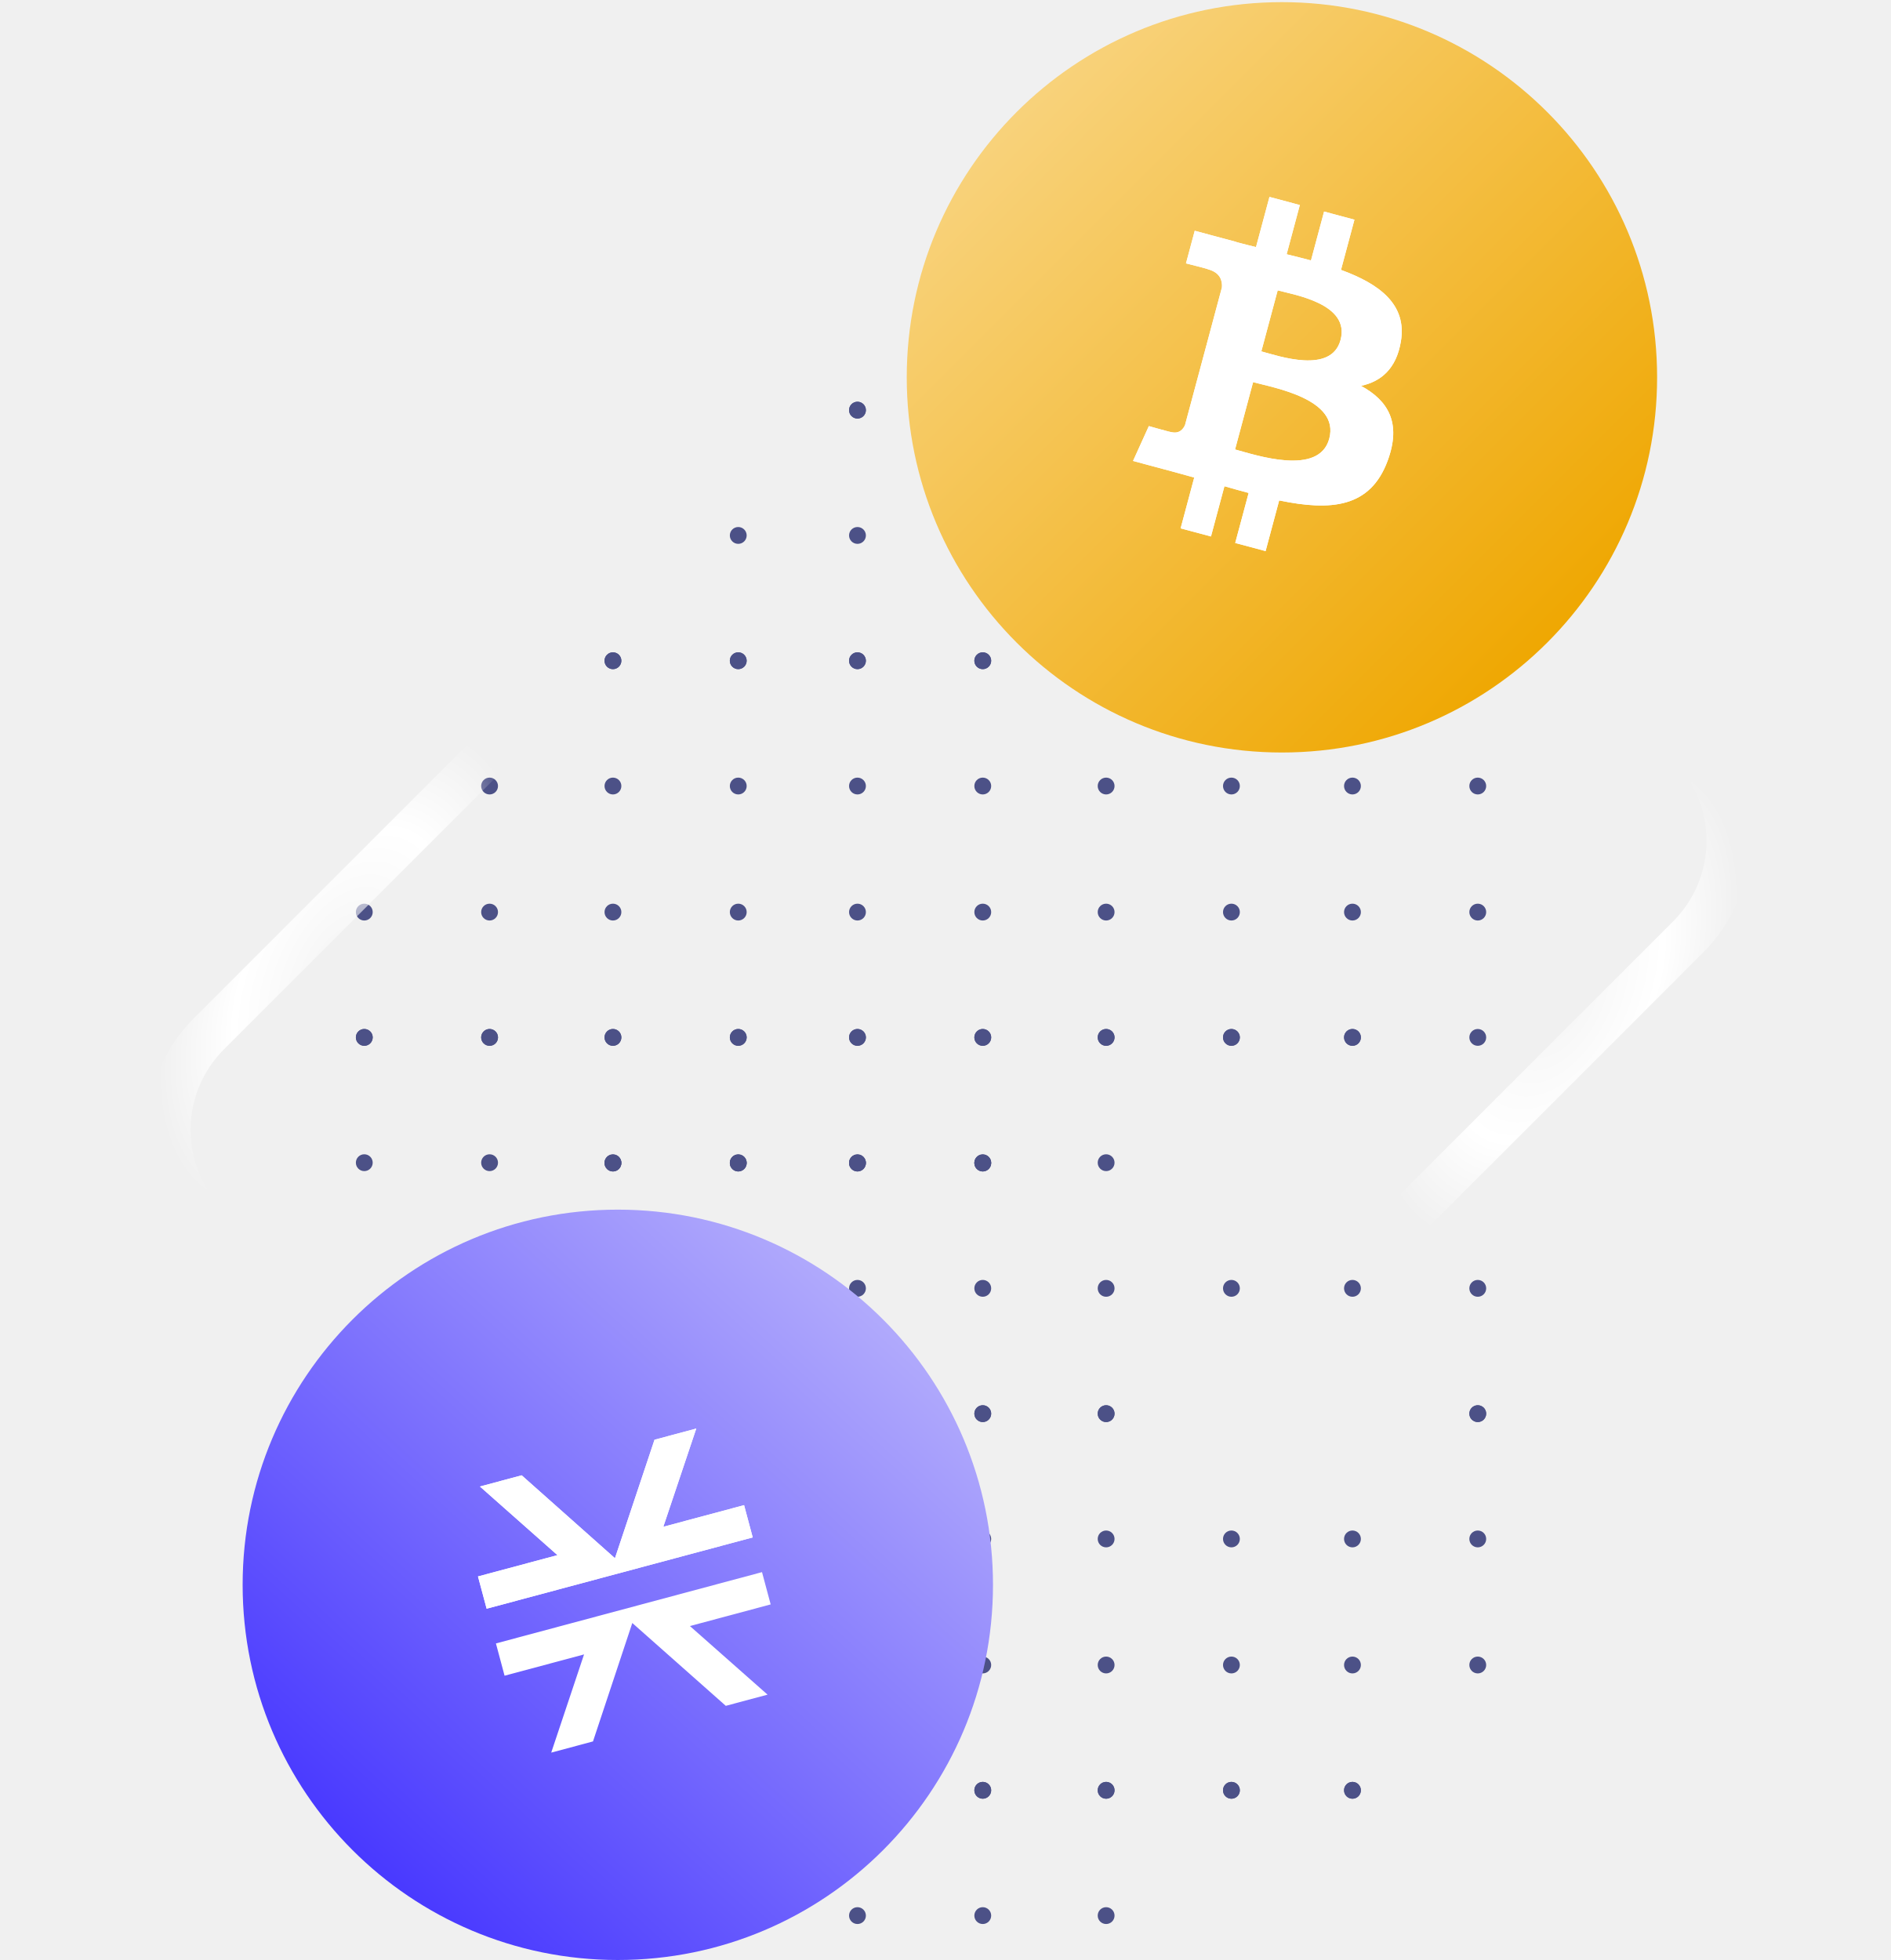
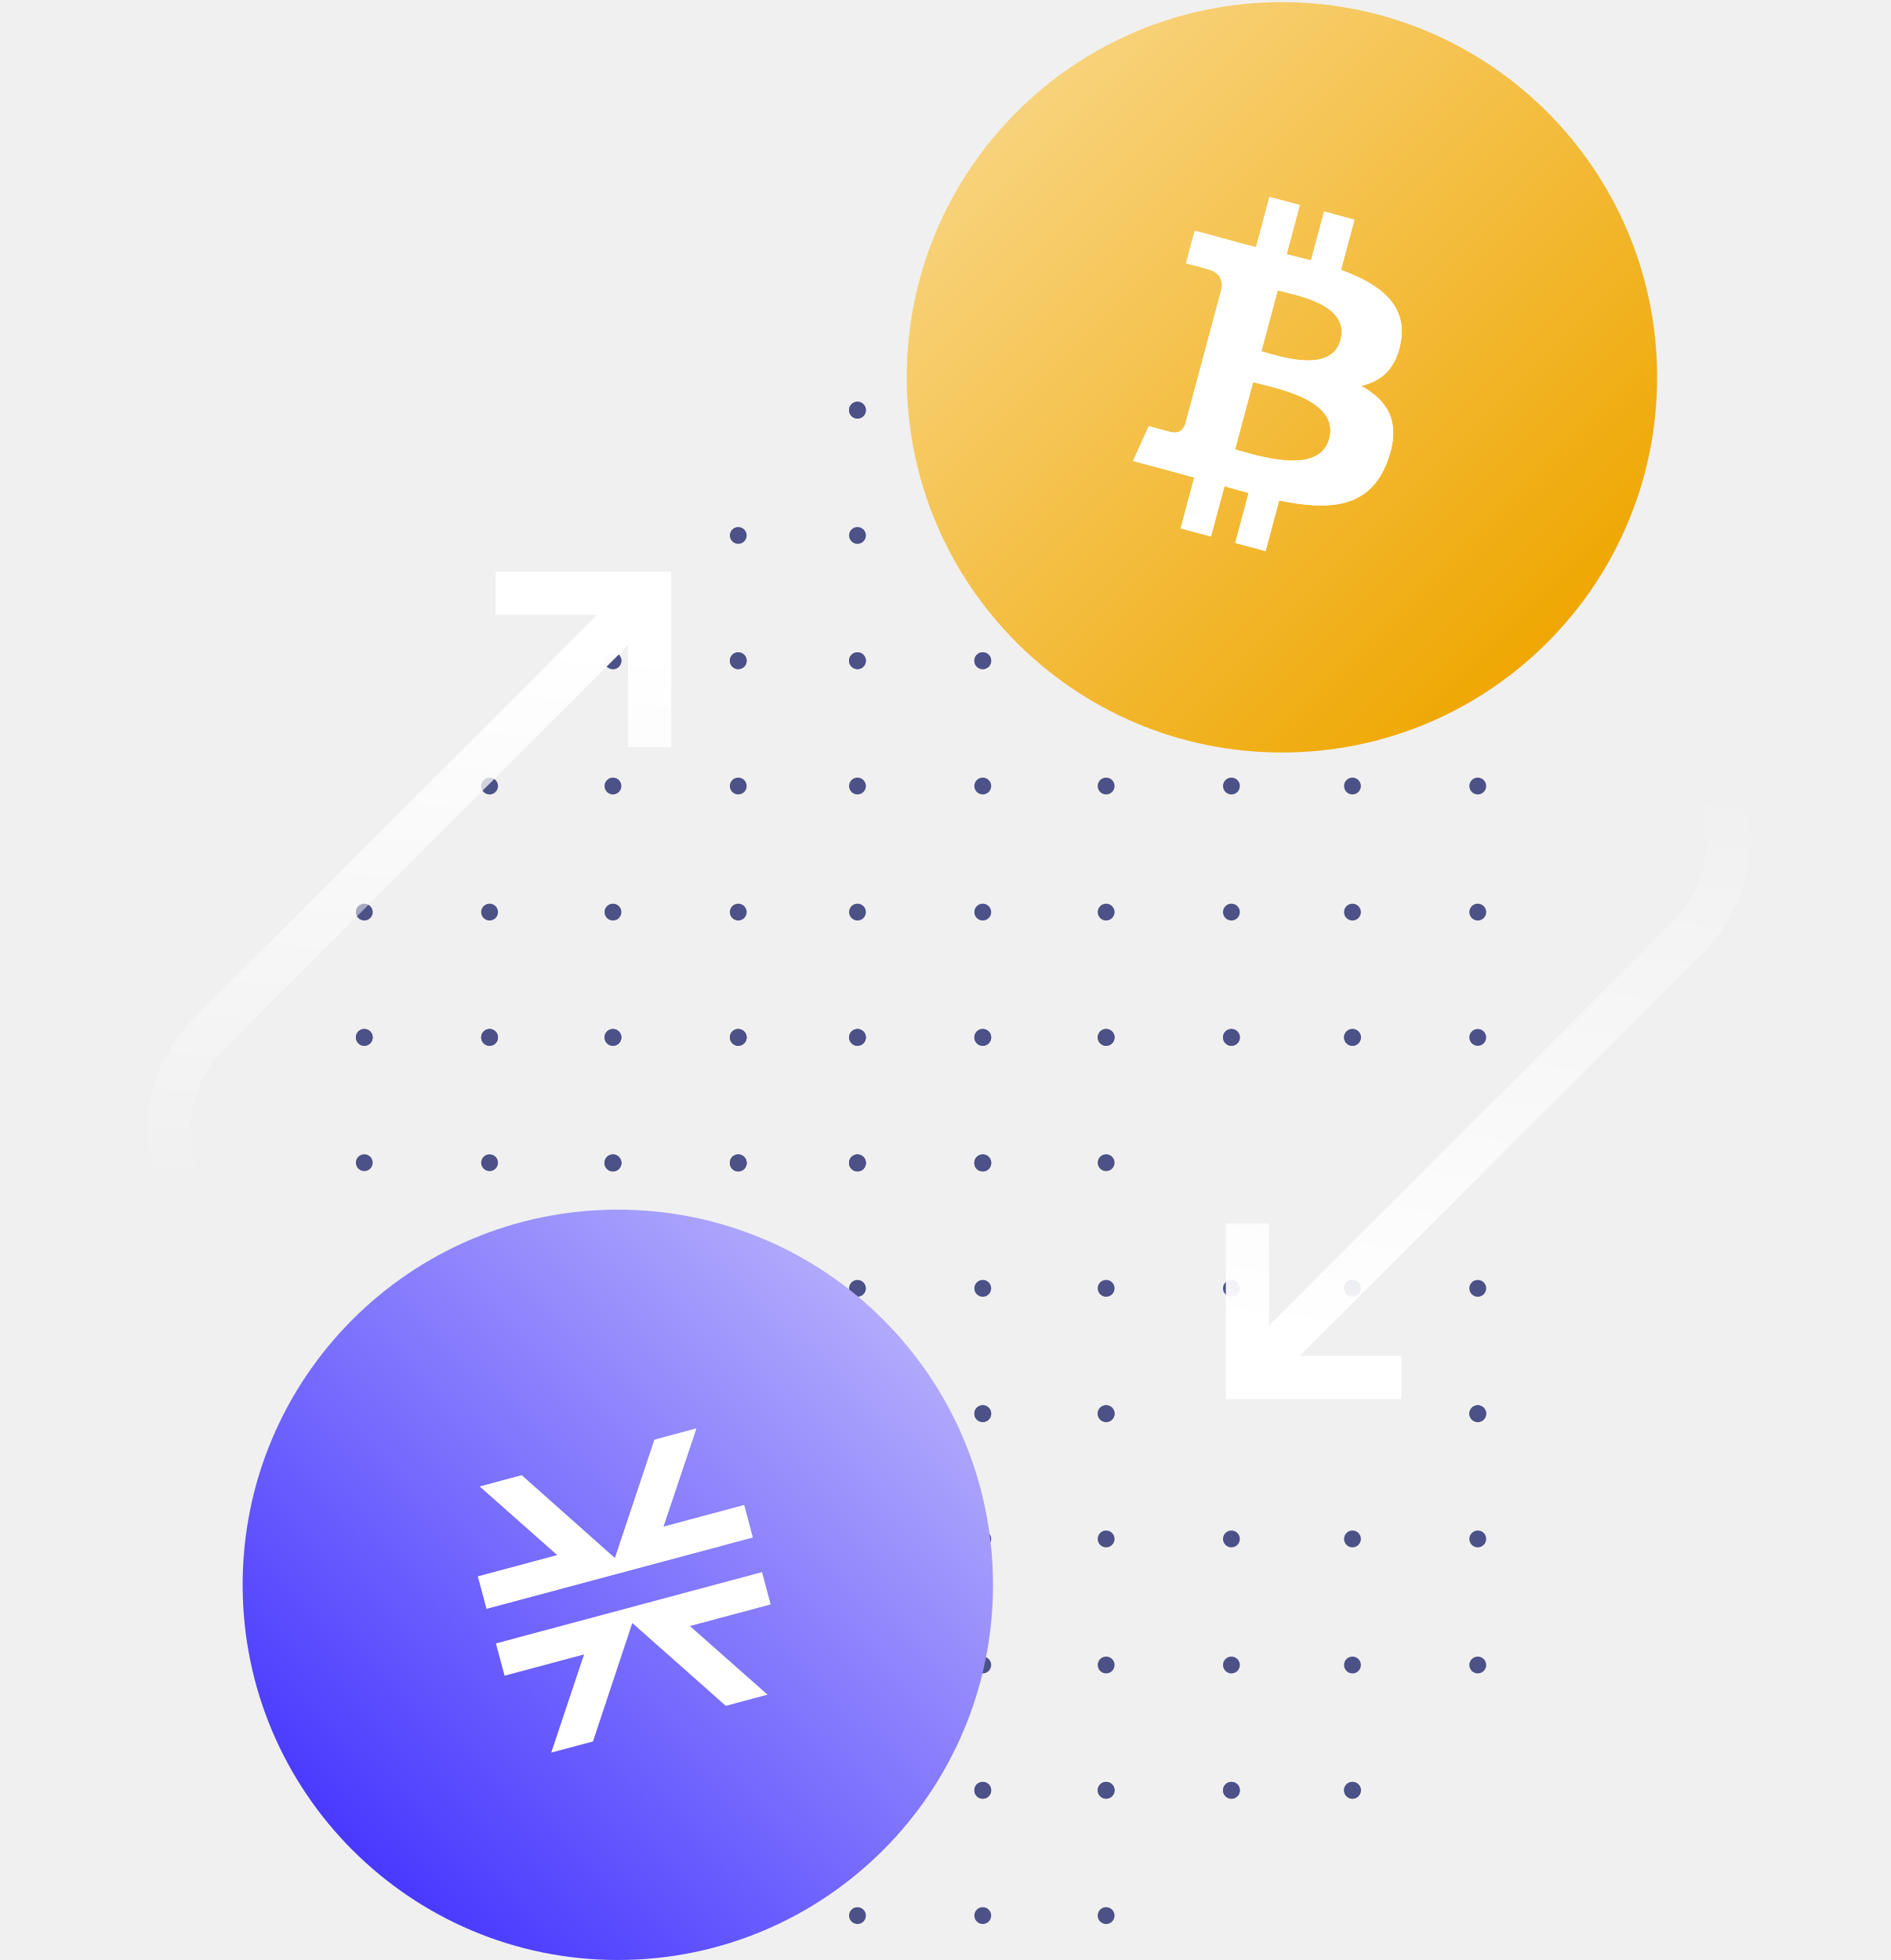
<svg xmlns="http://www.w3.org/2000/svg" width="164" height="170" viewBox="0 0 164 170" fill="none">
  <circle cx="106.808" cy="79.11" r="0.73" transform="rotate(90 106.808 79.1102)" fill="#4C5187" />
  <circle cx="128.174" cy="79.11" r="0.73" transform="rotate(90 128.174 79.1102)" fill="#4C5187" />
  <circle cx="95.94" cy="79.11" r="0.73" transform="rotate(90 95.94 79.1102)" fill="#4C5187" />
  <circle cx="117.306" cy="79.11" r="0.73" transform="rotate(90 117.306 79.1102)" fill="#4C5187" />
  <circle cx="106.808" cy="89.978" r="0.73" transform="rotate(90 106.808 89.9784)" fill="#4C5187" />
  <circle cx="128.174" cy="89.978" r="0.73" transform="rotate(90 128.174 89.9784)" fill="#4C5187" />
  <circle cx="95.94" cy="89.978" r="0.73" transform="rotate(90 95.94 89.9784)" fill="#4C5187" />
  <circle cx="117.306" cy="89.978" r="0.73" transform="rotate(90 117.306 89.9784)" fill="#4C5187" />
  <circle cx="106.808" cy="89.978" r="0.73" transform="rotate(90 106.808 89.9784)" fill="#4C5187" />
  <circle cx="95.94" cy="89.978" r="0.73" transform="rotate(90 95.94 89.9784)" fill="#4C5187" />
  <circle cx="117.306" cy="89.978" r="0.73" transform="rotate(90 117.306 89.9784)" fill="#4C5187" />
  <circle cx="95.94" cy="100.846" r="0.73" transform="rotate(90 95.94 100.846)" fill="#4C5187" />
  <circle cx="85.24" cy="79.11" r="0.73" transform="rotate(90 85.2401 79.1102)" fill="#4C5187" />
  <circle cx="74.373" cy="79.11" r="0.73" transform="rotate(90 74.3731 79.1102)" fill="#4C5187" />
  <circle cx="85.24" cy="89.978" r="0.73" transform="rotate(90 85.2401 89.9784)" fill="#4C5187" />
  <circle cx="74.373" cy="89.978" r="0.73" transform="rotate(90 74.3731 89.9784)" fill="#4C5187" />
  <circle cx="85.24" cy="89.978" r="0.73" transform="rotate(90 85.2401 89.9784)" fill="#4C5187" />
  <circle cx="74.373" cy="89.978" r="0.73" transform="rotate(90 74.3731 89.9784)" fill="#4C5187" />
  <circle cx="85.24" cy="100.846" r="0.73" transform="rotate(90 85.2401 100.846)" fill="#4C5187" />
  <circle cx="74.373" cy="100.846" r="0.73" transform="rotate(90 74.3731 100.846)" fill="#4C5187" />
  <circle cx="106.808" cy="46.441" r="0.73" transform="rotate(90 106.808 46.4413)" fill="#4C5187" />
  <circle cx="128.174" cy="46.441" r="0.73" transform="rotate(90 128.174 46.4413)" fill="#4C5187" />
  <circle cx="95.94" cy="46.441" r="0.73" transform="rotate(90 95.94 46.4413)" fill="#4C5187" />
  <circle cx="117.306" cy="46.441" r="0.73" transform="rotate(90 117.306 46.4413)" fill="#4C5187" />
  <circle cx="106.808" cy="57.309" r="0.73" transform="rotate(90 106.808 57.3086)" fill="#4C5187" />
  <circle cx="128.174" cy="57.309" r="0.73" transform="rotate(90 128.174 57.3086)" fill="#4C5187" />
  <circle cx="95.94" cy="57.309" r="0.73" transform="rotate(90 95.94 57.3086)" fill="#4C5187" />
  <circle cx="117.306" cy="57.309" r="0.73" transform="rotate(90 117.306 57.3086)" fill="#4C5187" />
  <circle cx="106.808" cy="57.309" r="0.73" transform="rotate(90 106.808 57.3086)" fill="#4C5187" />
  <circle cx="128.174" cy="57.309" r="0.73" transform="rotate(90 128.174 57.3086)" fill="#4C5187" />
  <circle cx="95.94" cy="57.309" r="0.73" transform="rotate(90 95.94 57.3086)" fill="#4C5187" />
  <circle cx="117.306" cy="57.309" r="0.73" transform="rotate(90 117.306 57.3086)" fill="#4C5187" />
  <circle cx="106.808" cy="68.176" r="0.73" transform="rotate(90 106.808 68.1759)" fill="#4C5187" />
  <circle cx="128.174" cy="68.176" r="0.73" transform="rotate(90 128.174 68.1759)" fill="#4C5187" />
  <circle cx="95.94" cy="68.176" r="0.73" transform="rotate(90 95.94 68.1759)" fill="#4C5187" />
  <circle cx="117.306" cy="68.176" r="0.73" transform="rotate(90 117.306 68.1759)" fill="#4C5187" />
  <circle cx="85.24" cy="35.574" r="0.73" transform="rotate(90 85.2401 35.5739)" fill="#4C5187" />
  <circle cx="74.373" cy="35.574" r="0.73" transform="rotate(90 74.3731 35.5739)" fill="#4C5187" />
  <circle cx="85.24" cy="35.574" r="0.73" transform="rotate(90 85.2401 35.5739)" fill="#4C5187" />
  <circle cx="74.373" cy="35.574" r="0.73" transform="rotate(90 74.3731 35.5739)" fill="#4C5187" />
  <circle cx="85.24" cy="46.441" r="0.73" transform="rotate(90 85.2401 46.4413)" fill="#4C5187" />
  <circle cx="74.373" cy="46.441" r="0.73" transform="rotate(90 74.3731 46.4413)" fill="#4C5187" />
  <circle cx="85.24" cy="57.309" r="0.73" transform="rotate(90 85.2401 57.3086)" fill="#4C5187" />
  <circle cx="74.373" cy="57.309" r="0.73" transform="rotate(90 74.3731 57.3086)" fill="#4C5187" />
  <circle cx="85.24" cy="57.309" r="0.73" transform="rotate(90 85.2401 57.3086)" fill="#4C5187" />
  <circle cx="74.373" cy="57.309" r="0.73" transform="rotate(90 74.3731 57.3086)" fill="#4C5187" />
  <circle cx="85.24" cy="68.176" r="0.73" transform="rotate(90 85.2401 68.1759)" fill="#4C5187" />
  <circle cx="74.373" cy="68.176" r="0.73" transform="rotate(90 74.3731 68.1759)" fill="#4C5187" />
  <circle cx="64.032" cy="79.11" r="0.73" transform="rotate(90 64.0323 79.1102)" fill="#4C5187" />
  <circle cx="53.164" cy="79.11" r="0.73" transform="rotate(90 53.1639 79.1102)" fill="#4C5187" />
  <circle cx="64.032" cy="89.978" r="0.73" transform="rotate(90 64.0323 89.9784)" fill="#4C5187" />
  <circle cx="53.164" cy="89.978" r="0.73" transform="rotate(90 53.1639 89.9784)" fill="#4C5187" />
  <circle cx="64.032" cy="89.978" r="0.73" transform="rotate(90 64.0323 89.9784)" fill="#4C5187" />
  <circle cx="53.164" cy="89.978" r="0.73" transform="rotate(90 53.1639 89.9784)" fill="#4C5187" />
  <circle cx="64.032" cy="100.846" r="0.73" transform="rotate(90 64.0323 100.846)" fill="#4C5187" />
  <circle cx="53.164" cy="100.846" r="0.73" transform="rotate(90 53.1639 100.846)" fill="#4C5187" />
  <circle cx="42.464" cy="79.11" r="0.73" transform="rotate(90 42.4637 79.1102)" fill="#4C5187" />
  <circle cx="31.596" cy="79.11" r="0.73" transform="rotate(90 31.5963 79.1102)" fill="#4C5187" />
  <circle cx="42.464" cy="89.978" r="0.73" transform="rotate(90 42.4637 89.9784)" fill="#4C5187" />
  <circle cx="31.596" cy="89.978" r="0.73" transform="rotate(90 31.5963 89.9784)" fill="#4C5187" />
  <circle cx="42.464" cy="89.978" r="0.73" transform="rotate(90 42.4637 89.9784)" fill="#4C5187" />
  <circle cx="31.596" cy="89.978" r="0.73" transform="rotate(90 31.5963 89.9784)" fill="#4C5187" />
  <circle cx="42.464" cy="100.846" r="0.73" transform="rotate(90 42.4637 100.846)" fill="#4C5187" />
  <circle cx="31.596" cy="100.846" r="0.73" transform="rotate(90 31.5963 100.846)" fill="#4C5187" />
  <circle cx="64.032" cy="46.441" r="0.73" transform="rotate(90 64.0323 46.4413)" fill="#4C5187" />
  <circle cx="64.032" cy="57.309" r="0.73" transform="rotate(90 64.0323 57.3086)" fill="#4C5187" />
  <circle cx="53.164" cy="57.309" r="0.73" transform="rotate(90 53.1639 57.3086)" fill="#4C5187" />
  <circle cx="64.032" cy="57.309" r="0.73" transform="rotate(90 64.0323 57.3086)" fill="#4C5187" />
  <circle cx="53.164" cy="57.309" r="0.73" transform="rotate(90 53.1639 57.3086)" fill="#4C5187" />
  <circle cx="64.032" cy="68.176" r="0.73" transform="rotate(90 64.0323 68.1759)" fill="#4C5187" />
  <circle cx="53.164" cy="68.176" r="0.73" transform="rotate(90 53.1639 68.1759)" fill="#4C5187" />
  <circle cx="42.464" cy="68.176" r="0.73" transform="rotate(90 42.4637 68.1759)" fill="#4C5187" />
  <circle cx="106.808" cy="144.413" r="0.73" transform="rotate(90 106.808 144.413)" fill="#4C5187" />
  <circle cx="128.174" cy="144.413" r="0.73" transform="rotate(90 128.174 144.413)" fill="#4C5187" />
  <circle cx="95.94" cy="144.413" r="0.73" transform="rotate(90 95.94 144.413)" fill="#4C5187" />
  <circle cx="117.306" cy="144.413" r="0.73" transform="rotate(90 117.306 144.413)" fill="#4C5187" />
  <circle cx="106.808" cy="155.281" r="0.73" transform="rotate(90 106.808 155.281)" fill="#4C5187" />
  <circle cx="95.94" cy="155.281" r="0.73" transform="rotate(90 95.94 155.281)" fill="#4C5187" />
  <circle cx="117.306" cy="155.281" r="0.73" transform="rotate(90 117.306 155.281)" fill="#4C5187" />
  <circle cx="106.808" cy="155.281" r="0.73" transform="rotate(90 106.808 155.281)" fill="#4C5187" />
  <circle cx="95.94" cy="155.281" r="0.73" transform="rotate(90 95.94 155.281)" fill="#4C5187" />
  <circle cx="117.306" cy="155.281" r="0.73" transform="rotate(90 117.306 155.281)" fill="#4C5187" />
  <circle cx="95.94" cy="166.149" r="0.73" transform="rotate(90 95.94 166.149)" fill="#4C5187" />
  <circle cx="85.24" cy="144.413" r="0.73" transform="rotate(90 85.2401 144.413)" fill="#4C5187" />
  <circle cx="74.373" cy="144.413" r="0.73" transform="rotate(90 74.3731 144.413)" fill="#4C5187" />
  <circle cx="85.24" cy="155.281" r="0.73" transform="rotate(90 85.2401 155.281)" fill="#4C5187" />
  <circle cx="74.373" cy="155.281" r="0.73" transform="rotate(90 74.3731 155.281)" fill="#4C5187" />
  <circle cx="85.24" cy="155.281" r="0.73" transform="rotate(90 85.2401 155.281)" fill="#4C5187" />
  <circle cx="74.373" cy="155.281" r="0.73" transform="rotate(90 74.3731 155.281)" fill="#4C5187" />
  <circle cx="85.24" cy="166.149" r="0.73" transform="rotate(90 85.2401 166.149)" fill="#4C5187" />
  <circle cx="74.373" cy="166.149" r="0.73" transform="rotate(90 74.3731 166.149)" fill="#4C5187" />
  <circle cx="106.808" cy="111.744" r="0.73" transform="rotate(90 106.808 111.744)" fill="#4C5187" />
  <circle cx="128.174" cy="111.744" r="0.73" transform="rotate(90 128.174 111.744)" fill="#4C5187" />
  <circle cx="95.94" cy="111.744" r="0.73" transform="rotate(90 95.94 111.744)" fill="#4C5187" />
  <circle cx="117.306" cy="111.744" r="0.73" transform="rotate(90 117.306 111.744)" fill="#4C5187" />
  <circle cx="128.174" cy="122.612" r="0.73" transform="rotate(90 128.174 122.612)" fill="#4C5187" />
  <circle cx="95.94" cy="122.612" r="0.73" transform="rotate(90 95.94 122.612)" fill="#4C5187" />
  <circle cx="128.174" cy="122.612" r="0.73" transform="rotate(90 128.174 122.612)" fill="#4C5187" />
  <circle cx="95.94" cy="122.612" r="0.73" transform="rotate(90 95.94 122.612)" fill="#4C5187" />
  <circle cx="106.808" cy="133.479" r="0.73" transform="rotate(90 106.808 133.479)" fill="#4C5187" />
  <circle cx="128.174" cy="133.479" r="0.73" transform="rotate(90 128.174 133.479)" fill="#4C5187" />
  <circle cx="95.94" cy="133.479" r="0.73" transform="rotate(90 95.94 133.479)" fill="#4C5187" />
  <circle cx="117.306" cy="133.479" r="0.73" transform="rotate(90 117.306 133.479)" fill="#4C5187" />
  <circle cx="85.24" cy="100.877" r="0.73" transform="rotate(90 85.2401 100.877)" fill="#4C5187" />
  <circle cx="74.373" cy="100.877" r="0.73" transform="rotate(90 74.3731 100.877)" fill="#4C5187" />
  <circle cx="85.24" cy="100.877" r="0.73" transform="rotate(90 85.2401 100.877)" fill="#4C5187" />
  <circle cx="74.373" cy="100.877" r="0.73" transform="rotate(90 74.3731 100.877)" fill="#4C5187" />
  <circle cx="85.24" cy="111.744" r="0.73" transform="rotate(90 85.2401 111.744)" fill="#4C5187" />
  <circle cx="74.373" cy="111.744" r="0.73" transform="rotate(90 74.3731 111.744)" fill="#4C5187" />
  <circle cx="85.24" cy="122.612" r="0.73" transform="rotate(90 85.2401 122.612)" fill="#4C5187" />
  <circle cx="74.373" cy="122.612" r="0.73" transform="rotate(90 74.3731 122.612)" fill="#4C5187" />
  <circle cx="85.24" cy="122.612" r="0.73" transform="rotate(90 85.2401 122.612)" fill="#4C5187" />
  <circle cx="74.373" cy="122.612" r="0.73" transform="rotate(90 74.3731 122.612)" fill="#4C5187" />
  <circle cx="85.24" cy="133.479" r="0.73" transform="rotate(90 85.2401 133.479)" fill="#4C5187" />
  <circle cx="74.373" cy="133.479" r="0.73" transform="rotate(90 74.3731 133.479)" fill="#4C5187" />
  <circle cx="64.032" cy="144.413" r="0.73" transform="rotate(90 64.0323 144.413)" fill="#4C5187" />
  <circle cx="53.164" cy="144.413" r="0.73" transform="rotate(90 53.1639 144.413)" fill="#4C5187" />
  <circle cx="64.032" cy="155.281" r="0.73" transform="rotate(90 64.0323 155.281)" fill="#4C5187" />
  <circle cx="53.164" cy="155.281" r="0.73" transform="rotate(90 53.1639 155.281)" fill="#4C5187" />
  <circle cx="64.032" cy="155.281" r="0.73" transform="rotate(90 64.0323 155.281)" fill="#4C5187" />
  <circle cx="53.164" cy="155.281" r="0.73" transform="rotate(90 53.1639 155.281)" fill="#4C5187" />
  <circle cx="64.032" cy="166.149" r="0.73" transform="rotate(90 64.0323 166.149)" fill="#4C5187" />
  <circle cx="53.164" cy="166.149" r="0.73" transform="rotate(90 53.1639 166.149)" fill="#4C5187" />
  <circle cx="42.464" cy="144.413" r="0.73" transform="rotate(90 42.4637 144.413)" fill="#4C5187" />
  <circle cx="31.596" cy="144.413" r="0.73" transform="rotate(90 31.5963 144.413)" fill="#4C5187" />
  <circle cx="42.464" cy="155.281" r="0.73" transform="rotate(90 42.4637 155.281)" fill="#4C5187" />
  <circle cx="31.596" cy="155.281" r="0.73" transform="rotate(90 31.5963 155.281)" fill="#4C5187" />
  <circle cx="42.464" cy="155.281" r="0.73" transform="rotate(90 42.4637 155.281)" fill="#4C5187" />
  <circle cx="31.596" cy="155.281" r="0.73" transform="rotate(90 31.5963 155.281)" fill="#4C5187" />
  <circle cx="42.464" cy="166.149" r="0.73" transform="rotate(90 42.4637 166.149)" fill="#4C5187" />
  <circle cx="64.032" cy="100.877" r="0.73" transform="rotate(90 64.0323 100.877)" fill="#4C5187" />
  <circle cx="53.164" cy="100.877" r="0.73" transform="rotate(90 53.1639 100.877)" fill="#4C5187" />
  <circle cx="64.032" cy="100.877" r="0.73" transform="rotate(90 64.0323 100.877)" fill="#4C5187" />
  <circle cx="53.164" cy="100.877" r="0.73" transform="rotate(90 53.1639 100.877)" fill="#4C5187" />
  <circle cx="64.032" cy="111.744" r="0.73" transform="rotate(90 64.0323 111.744)" fill="#4C5187" />
  <circle cx="53.164" cy="111.744" r="0.73" transform="rotate(90 53.1639 111.744)" fill="#4C5187" />
  <circle cx="64.032" cy="122.612" r="0.73" transform="rotate(90 64.0323 122.612)" fill="#4C5187" />
  <circle cx="53.164" cy="122.612" r="0.73" transform="rotate(90 53.1639 122.612)" fill="#4C5187" />
  <circle cx="64.032" cy="122.612" r="0.73" transform="rotate(90 64.0323 122.612)" fill="#4C5187" />
  <circle cx="53.164" cy="122.612" r="0.73" transform="rotate(90 53.1639 122.612)" fill="#4C5187" />
  <circle cx="64.032" cy="133.479" r="0.73" transform="rotate(90 64.0323 133.479)" fill="#4C5187" />
  <circle cx="53.164" cy="133.479" r="0.73" transform="rotate(90 53.1639 133.479)" fill="#4C5187" />
  <circle cx="42.464" cy="111.744" r="0.73" transform="rotate(90 42.4637 111.744)" fill="#4C5187" />
  <circle cx="42.464" cy="122.612" r="0.73" transform="rotate(90 42.4637 122.612)" fill="#4C5187" />
  <circle cx="31.596" cy="122.612" r="0.73" transform="rotate(90 31.5963 122.612)" fill="#4C5187" />
  <circle cx="42.464" cy="122.612" r="0.73" transform="rotate(90 42.4637 122.612)" fill="#4C5187" />
  <circle cx="31.596" cy="122.612" r="0.73" transform="rotate(90 31.5963 122.612)" fill="#4C5187" />
  <circle cx="42.464" cy="133.479" r="0.73" transform="rotate(90 42.4637 133.479)" fill="#4C5187" />
  <circle cx="31.596" cy="133.479" r="0.73" transform="rotate(90 31.5963 133.479)" fill="#4C5187" />
-   <circle cx="111.188" cy="32.727" r="32.541" fill="url(#paint0_linear_364_38411)" />
-   <circle cx="53.586" cy="137.459" r="32.541" fill="url(#paint1_linear_364_38411)" />
-   <path fill-rule="evenodd" clip-rule="evenodd" d="M147.774 63.286L146.448 61.961L143.798 64.611L145.123 65.937C146.976 67.79 148.017 70.303 148.017 72.924C148.017 75.544 146.976 78.058 145.123 79.911L110.074 114.96L110.074 107.99L110.074 106.116L106.325 106.116L106.325 107.99L106.325 119.473L106.325 121.347L108.199 121.347L119.682 121.347L121.556 121.347L121.556 117.599L119.682 117.599L112.737 117.599L147.774 82.561C150.33 80.005 151.766 76.538 151.766 72.924C151.766 69.309 150.33 65.842 147.774 63.286Z" fill="url(#paint2_angular_364_38411)" />
-   <path fill-rule="evenodd" clip-rule="evenodd" d="M16.771 107.64L18.096 108.965L20.747 106.315L19.422 104.989C17.569 103.136 16.528 100.623 16.528 98.002C16.528 95.381 17.569 92.868 19.422 91.015L54.471 55.965V62.935V64.81L58.22 64.81V62.935L58.22 51.453L58.22 49.578L56.346 49.578L44.863 49.578H42.989V53.327H44.863L51.808 53.327L16.771 88.364C14.215 90.921 12.779 94.387 12.779 98.002C12.779 101.617 14.215 105.084 16.771 107.64Z" fill="url(#paint3_angular_364_38411)" />
+   <circle cx="111.188" cy="32.727" r="32.541" fill="url(#paint0_linear_800_45968)" />
+   <circle cx="53.586" cy="137.459" r="32.541" fill="url(#paint1_linear_800_45968)" />
+   <path fill-rule="evenodd" clip-rule="evenodd" d="M147.774 63.286L146.448 61.961L143.798 64.611L145.123 65.937C146.976 67.79 148.017 70.303 148.017 72.924C148.017 75.544 146.976 78.058 145.123 79.911L110.074 114.96L110.074 107.99L110.074 106.116L106.325 106.116L106.325 107.99L106.325 119.473L106.325 121.347L108.199 121.347L119.682 121.347L121.556 121.347L121.556 117.599L119.682 117.599L112.737 117.599L147.774 82.561C150.33 80.005 151.766 76.538 151.766 72.924C151.766 69.309 150.33 65.842 147.774 63.286Z" fill="url(#paint2_linear_800_45968)" />
+   <path fill-rule="evenodd" clip-rule="evenodd" d="M16.771 107.64L18.096 108.965L20.747 106.315L19.422 104.989C17.569 103.136 16.528 100.623 16.528 98.002C16.528 95.381 17.569 92.868 19.422 91.015L54.471 55.965V62.935V64.81L58.22 64.81L58.22 62.935L58.22 51.453L58.22 49.578L56.346 49.578L44.863 49.578H42.989V53.327H44.863L51.808 53.327L16.771 88.364C14.215 90.921 12.779 94.387 12.779 98.002C12.779 101.617 14.215 105.084 16.771 107.64Z" fill="url(#paint3_linear_800_45968)" />
  <path d="M121.506 29.616C122.047 26.396 119.635 24.622 116.311 23.41L117.478 19.054L114.844 18.348L113.708 22.588C113.016 22.403 112.304 22.226 111.597 22.053L112.741 17.784L110.107 17.079L108.939 21.431C108.365 21.289 107.801 21.15 107.255 21.004L107.258 20.991L103.625 20.015L102.866 22.847C102.866 22.847 104.823 23.331 104.78 23.358C105.848 23.644 106.028 24.359 105.984 24.925L104.655 29.887C104.729 29.907 104.823 29.936 104.927 29.98L104.65 29.906L102.785 36.857C102.648 37.182 102.306 37.668 101.56 37.47C101.585 37.509 99.645 36.957 99.645 36.957L98.273 39.982L101.703 40.901C102.341 41.072 102.966 41.252 103.581 41.42L102.402 45.826L105.034 46.531L106.202 42.173C106.92 42.381 107.617 42.574 108.301 42.757L107.137 47.095L109.772 47.8L110.949 43.405C115.447 44.337 118.852 44.045 120.358 39.962C121.572 36.675 120.401 34.747 118.048 33.466C119.788 33.096 121.114 31.974 121.506 29.616ZM115.294 38.046C114.413 41.338 108.91 39.463 107.123 38.984L108.687 33.146C110.474 33.629 116.214 34.614 115.294 38.046ZM116.274 29.483C115.472 32.478 110.89 30.874 109.402 30.477L110.82 25.185C112.31 25.584 117.113 26.361 116.274 29.483Z" fill="white" />
  <path d="M121.506 29.616C122.047 26.396 119.635 24.622 116.311 23.41L117.478 19.054L114.844 18.348L113.708 22.588C113.016 22.403 112.304 22.226 111.597 22.053L112.741 17.784L110.107 17.079L108.939 21.431C108.365 21.289 107.801 21.15 107.255 21.004L107.258 20.991L103.625 20.015L102.866 22.847C102.866 22.847 104.823 23.331 104.78 23.358C105.848 23.644 106.028 24.359 105.984 24.925L104.655 29.887C104.729 29.907 104.823 29.936 104.927 29.98L104.65 29.906L102.785 36.857C102.648 37.182 102.306 37.668 101.56 37.47C101.585 37.509 99.645 36.957 99.645 36.957L98.273 39.982L101.703 40.901C102.341 41.072 102.966 41.252 103.581 41.42L102.402 45.826L105.034 46.531L106.202 42.173C106.92 42.381 107.617 42.574 108.301 42.757L107.137 47.095L109.772 47.8L110.949 43.405C115.447 44.337 118.852 44.045 120.358 39.962C121.572 36.675 120.401 34.747 118.048 33.466C119.788 33.096 121.114 31.974 121.506 29.616ZM115.294 38.046C114.413 41.338 108.91 39.463 107.123 38.984L108.687 33.146C110.474 33.629 116.214 34.614 115.294 38.046ZM116.274 29.483C115.472 32.478 110.89 30.874 109.402 30.477L110.82 25.185C112.31 25.584 117.113 26.361 116.274 29.483Z" fill="white" />
  <path d="M66.099 136.379L66.844 139.158L59.84 141.035L66.575 146.985L62.952 147.955L54.843 140.771L51.433 151.042L47.81 152.013L50.658 143.495L43.764 145.342L43.014 142.543L66.094 136.358L66.099 136.379Z" fill="white" />
  <path d="M65.282 133.327L64.538 130.548L57.533 132.424L60.392 123.904L56.769 124.875L53.338 135.151L45.249 127.961L41.627 128.932L48.352 134.885L41.458 136.732L42.208 139.531L65.288 133.347L65.282 133.327Z" fill="white" />
-   <path d="M65.282 133.327L64.538 130.548L57.533 132.424L60.392 123.904L56.769 124.875L53.338 135.151L45.249 127.961L41.627 128.932L48.352 134.885L41.458 136.732L42.208 139.531L65.288 133.347L65.282 133.327Z" fill="url(#paint4_linear_364_38411)" />
+   <path d="M65.282 133.327L64.538 130.548L57.533 132.424L60.392 123.904L56.769 124.875L53.338 135.151L45.249 127.961L41.627 128.932L48.352 134.885L41.458 136.732L42.208 139.531L65.288 133.347L65.282 133.327Z" fill="url(#paint4_linear_800_45968)" />
  <defs>
-     <linearGradient id="paint0_linear_364_38411" x1="78.647" y1="0.186" x2="143.729" y2="65.269" gradientUnits="userSpaceOnUse">
+     <linearGradient id="paint0_linear_800_45968" x1="78.647" y1="0.186" x2="143.729" y2="65.269" gradientUnits="userSpaceOnUse">
      <stop stop-color="#FADB94" />
      <stop offset="0.86" stop-color="#EFA701" />
    </linearGradient>
-     <linearGradient id="paint1_linear_364_38411" x1="86.127" y1="104.917" x2="31.952" y2="164.103" gradientUnits="userSpaceOnUse">
+     <linearGradient id="paint1_linear_800_45968" x1="86.127" y1="104.917" x2="31.952" y2="164.103" gradientUnits="userSpaceOnUse">
      <stop stop-color="#C6C1FB" />
      <stop offset="1" stop-color="#4636FF" />
    </linearGradient>
-     <radialGradient id="paint2_angular_364_38411" cx="0" cy="0" r="1" gradientUnits="userSpaceOnUse" gradientTransform="translate(135.143 86.8426) rotate(-61.4663) scale(23.2098 13.2219)">
-       <stop offset="0.137" stop-color="white" stop-opacity="0.45" />
-       <stop offset="0.571" stop-color="white" />
+     <linearGradient id="paint2_linear_800_45968" x1="105.5" y1="123.5" x2="113.572" y2="62.155" gradientUnits="userSpaceOnUse">
+       <stop offset="0.137" stop-color="white" />
      <stop offset="0.978" stop-color="white" stop-opacity="0" />
-     </radialGradient>
-     <radialGradient id="paint3_angular_364_38411" cx="0" cy="0" r="1" gradientUnits="userSpaceOnUse" gradientTransform="translate(29.402 84.0831) rotate(118.534) scale(23.2098 13.2219)">
-       <stop offset="0.137" stop-color="white" stop-opacity="0.45" />
-       <stop offset="0.571" stop-color="white" />
+     </linearGradient>
+     <linearGradient id="paint3_linear_800_45968" x1="54.5" y1="48" x2="49.731" y2="107.012" gradientUnits="userSpaceOnUse">
+       <stop offset="0.137" stop-color="white" />
      <stop offset="0.978" stop-color="white" stop-opacity="0" />
-     </radialGradient>
-     <linearGradient id="paint4_linear_364_38411" x1="40.858" y1="134.492" x2="63.938" y2="128.308" gradientUnits="userSpaceOnUse">
+     </linearGradient>
+     <linearGradient id="paint4_linear_800_45968" x1="40.858" y1="134.492" x2="63.938" y2="128.308" gradientUnits="userSpaceOnUse">
      <stop stop-color="white" />
      <stop offset="1" stop-color="white" />
    </linearGradient>
  </defs>
</svg>
